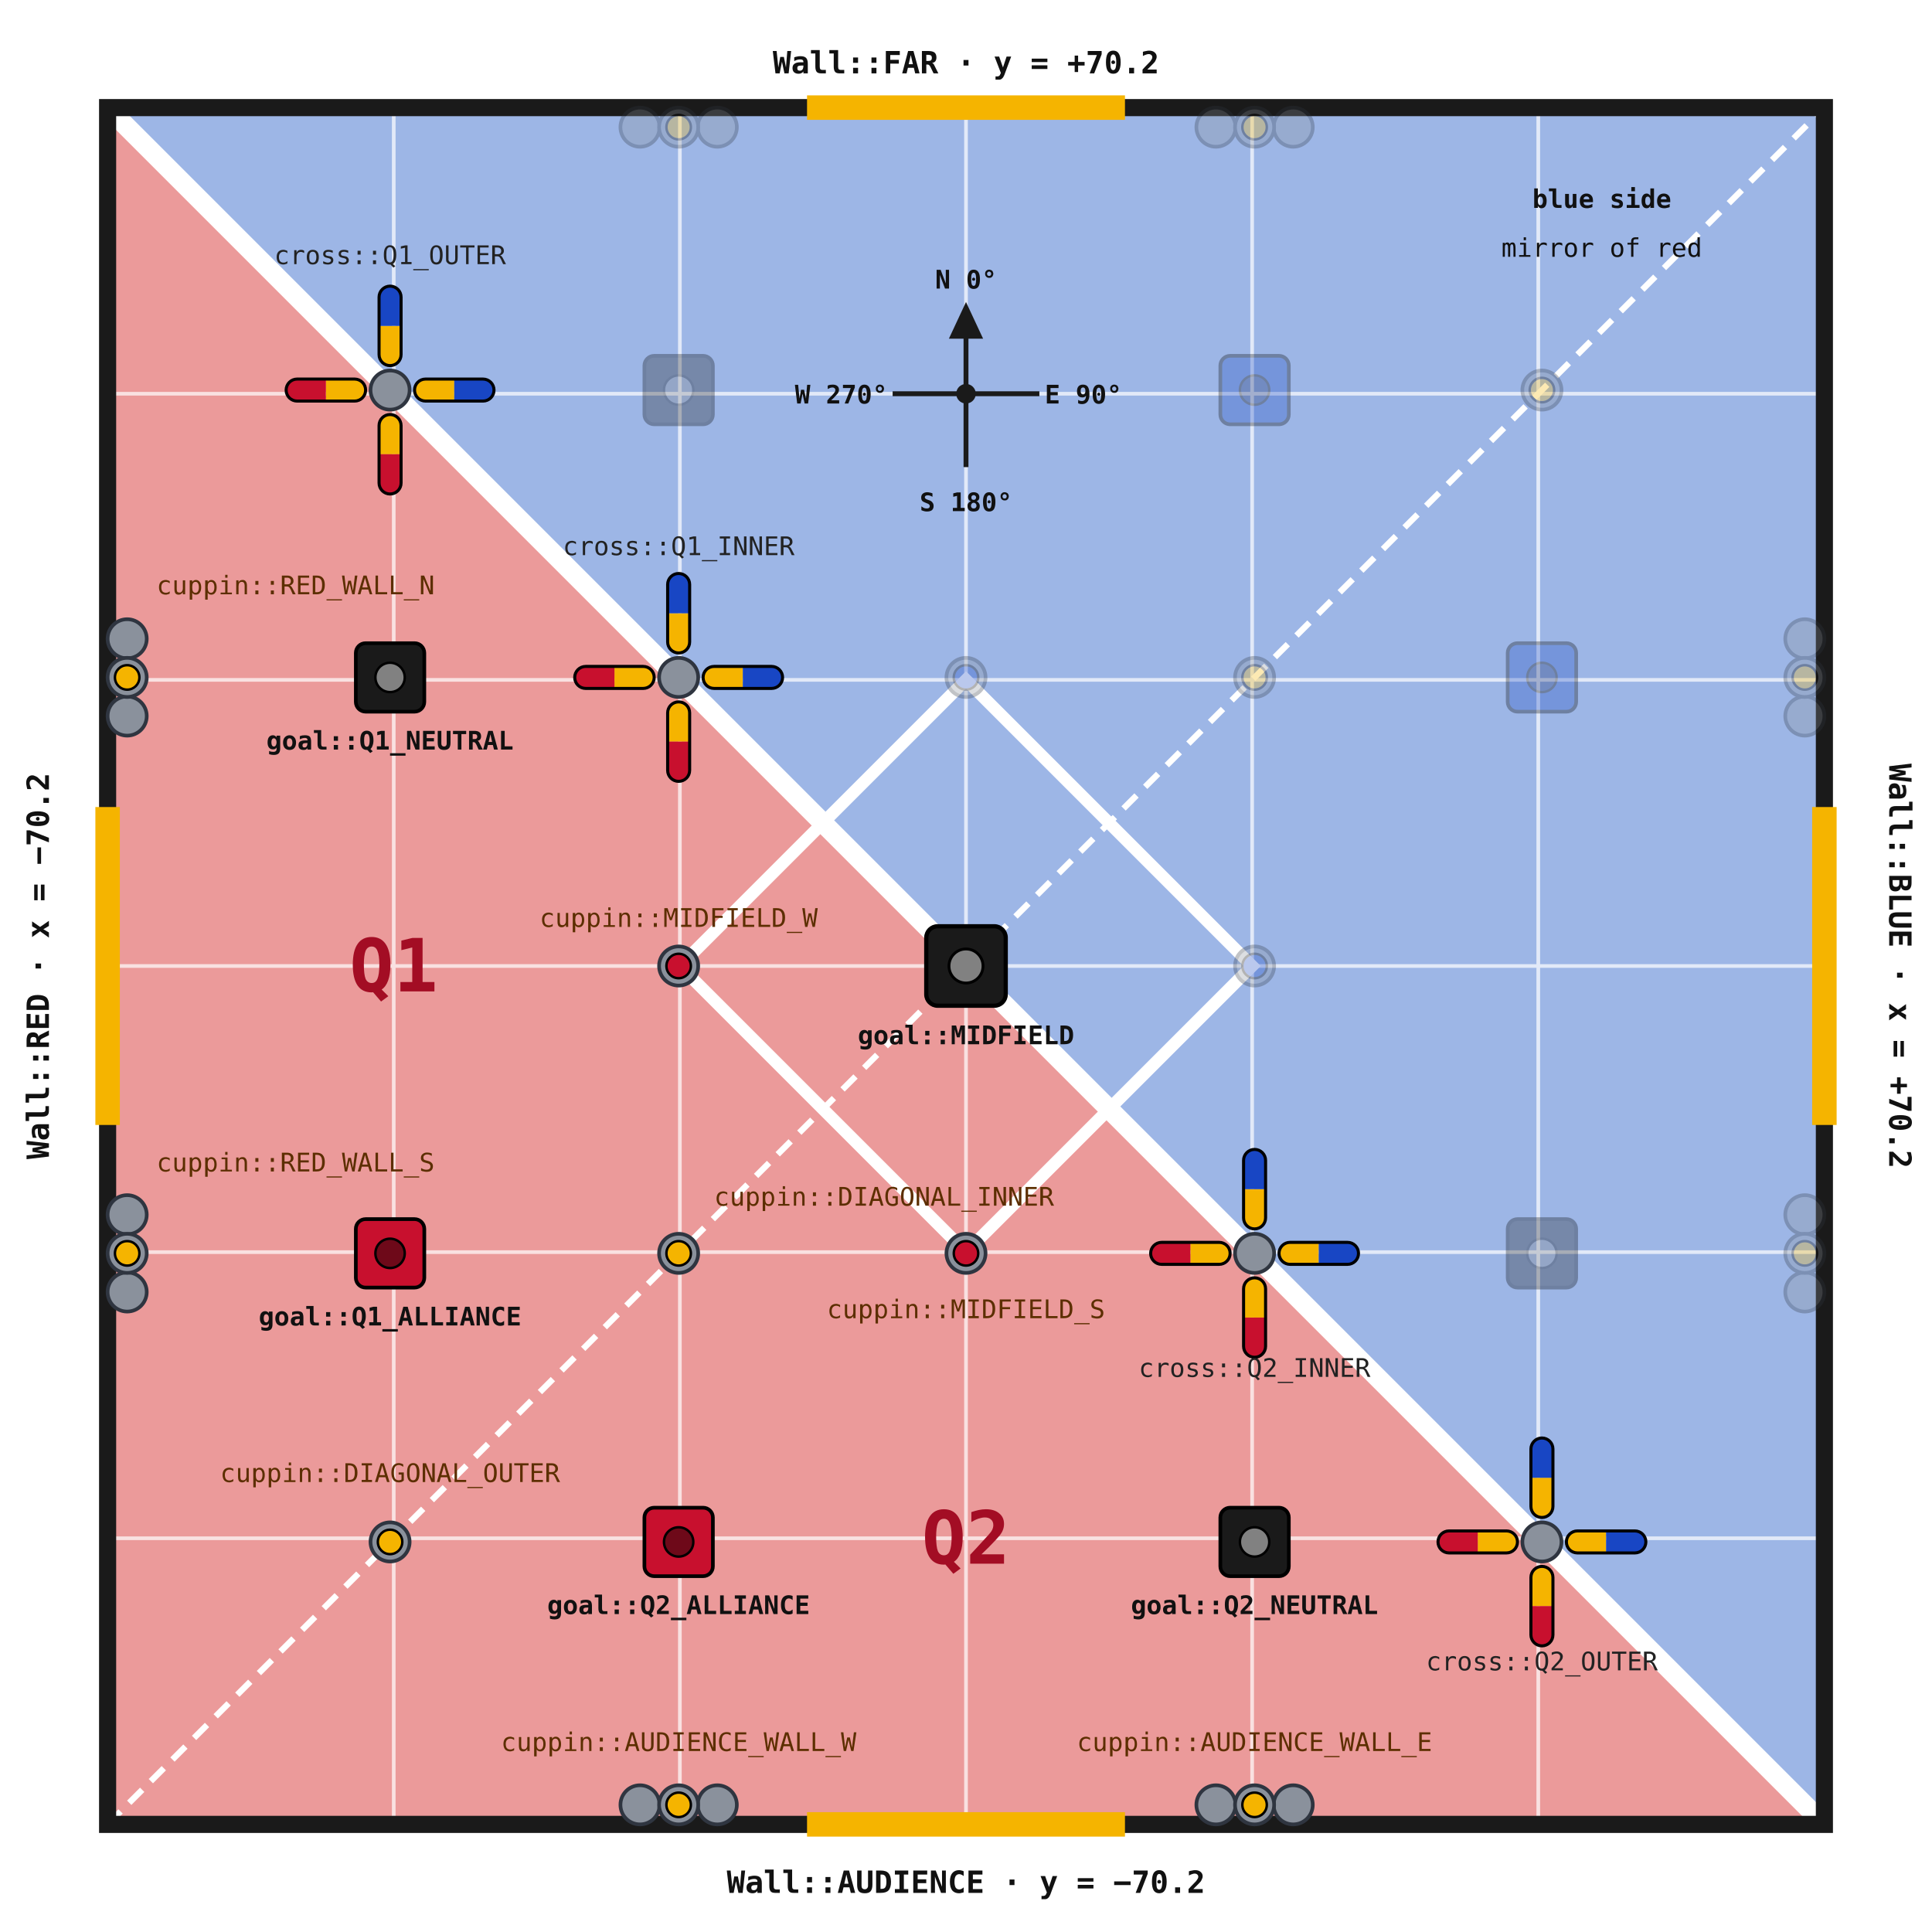
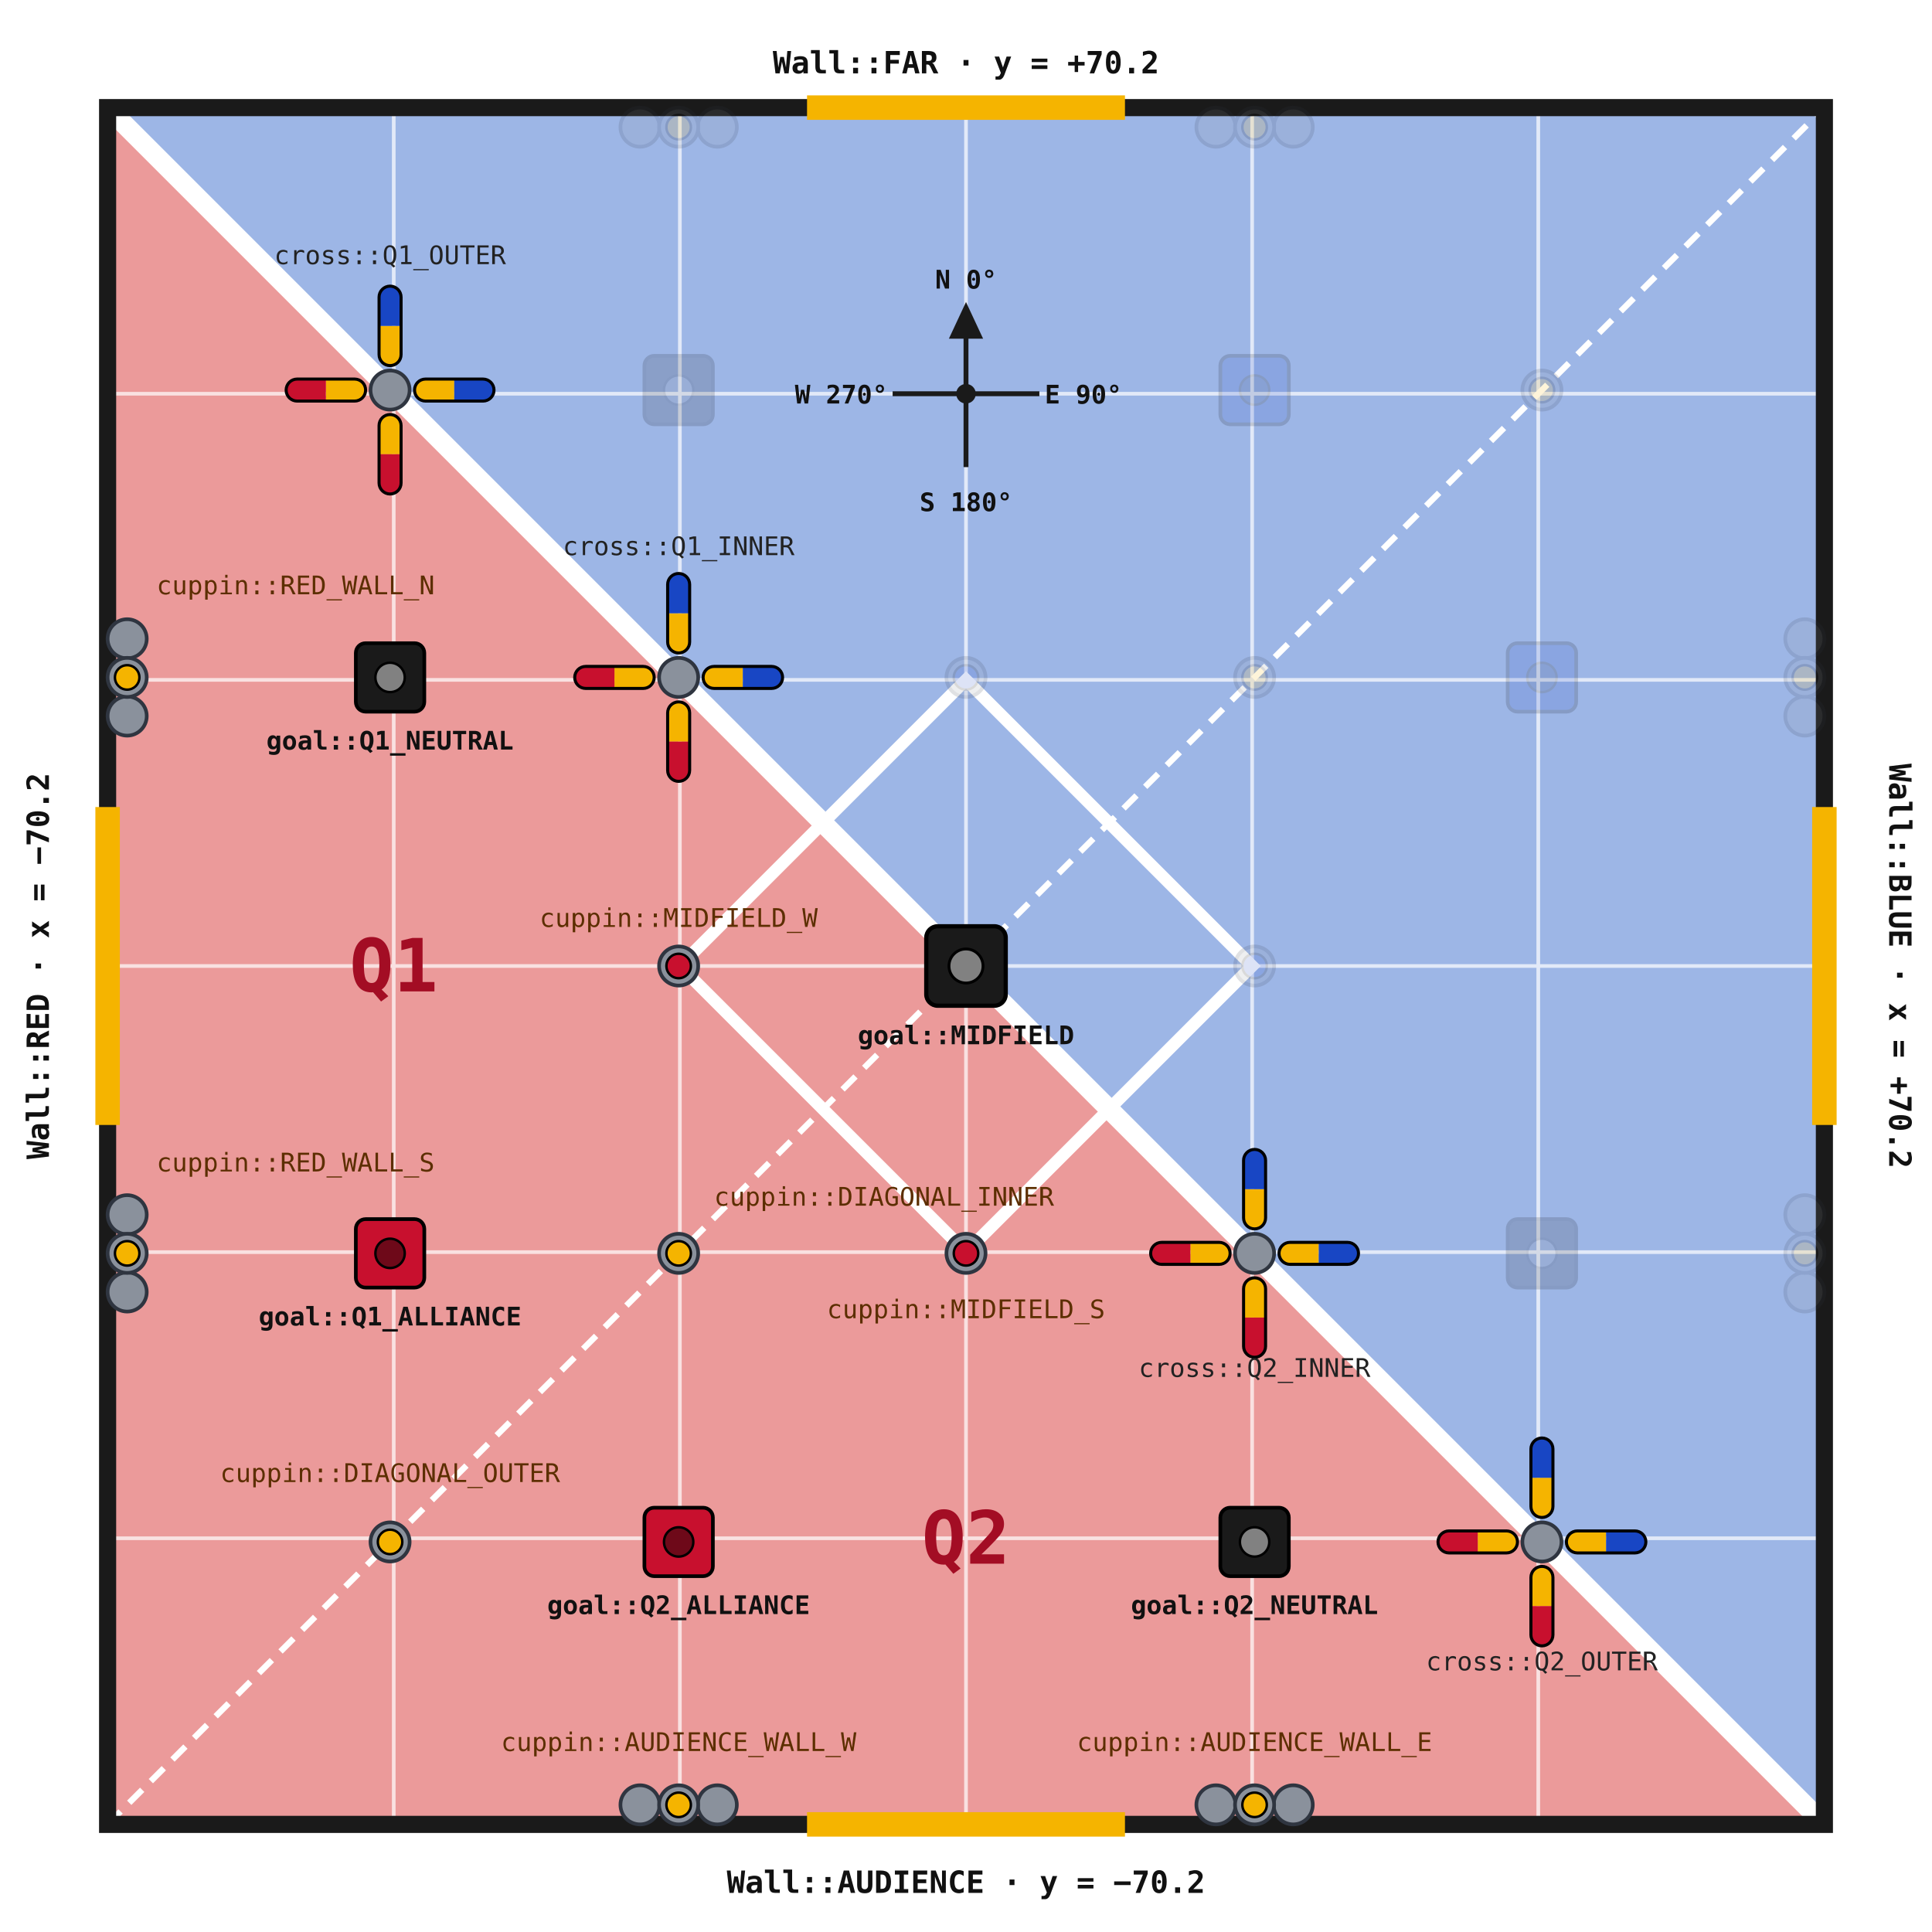
<svg xmlns="http://www.w3.org/2000/svg" xmlns:xlink="http://www.w3.org/1999/xlink" viewBox="-79 -79 158 158" width="790" height="790">
  <style>
  text { font-family: ui-monospace, "SF Mono", Menlo, Consolas, monospace; font-size: 2.1px; fill: #111; }
  .goal   { font-weight: bold; }
  .cuppin { fill: #5c2e00; }
  .cross  { fill: #222; }
  .wall   { font-size: 2.5px; font-weight: bold; }
  .quad   { font-size: 6px; font-weight: bold; fill: #a30d24; dominant-baseline: central; }
  .grid   { stroke: #fff; stroke-width: 0.3; stroke-opacity: 0.7; }
</style>
  <defs>
    <g id="goal">
      <rect x="-2.8" y="-2.8" width="5.6" height="5.6" rx="0.8" stroke="#000" stroke-width="0.3" />
      <circle r="1.2" fill="currentColor" fill-opacity="0.45" stroke="#000" stroke-width="0.2" />
    </g>
    <circle id="cup" r="1.6" fill="#8a919c" stroke="#2f3540" stroke-width="0.3" />
    <g id="cuppin">
      <use xlink:href="#cup" />
      <circle r="1.0" stroke="#000" stroke-width="0.2" />
    </g>
    <g id="pin">
      <path d="M5.25 -0.9H2.9A0.9 0.9 0 0 0 2.9 0.9H5.25Z" fill="#f5b400" />
      <path d="M5.25 -0.9H7.6A0.9 0.9 0 0 1 7.6 0.9H5.25Z" />
      <path d="M2.9 -0.9H7.6A0.9 0.9 0 0 1 7.6 0.9H2.9A0.9 0.9 0 0 1 2.9 -0.9Z" fill="none" stroke="#000" stroke-width="0.25" />
    </g>
    <g id="cross">
      <use xlink:href="#pin" fill="#1846c4" />
      <use xlink:href="#pin" fill="#1846c4" transform="rotate(-90)" />
      <use xlink:href="#pin" fill="#c8102e" transform="rotate(180)" />
      <use xlink:href="#pin" fill="#c8102e" transform="rotate(90)" />
      <use xlink:href="#cup" />
    </g>
  </defs>
  <rect x="-79" y="-79" width="158" height="158" fill="#fff" />
  <polygon points="-70.2,70.2 70.2,70.2 -70.2,-70.2" fill="#eb9a9a" />
  <polygon points="70.2,-70.2 70.2,70.2 -70.2,-70.2" fill="#9db6e6" />
  <path class="grid" d="M-46.8 -70.2V70.2M-23.4 -70.2V70.2M0 -70.2V70.2M23.4 -70.2V70.2M46.8 -70.2V70.2M-70.2 -46.8H70.2M-70.2 -23.4H70.2M-70.2 0H70.2M-70.2 23.4H70.2M-70.2 46.8H70.2" />
  <line x1="-70.2" y1="-70.2" x2="70.2" y2="70.2" stroke="#fff" stroke-width="1.6" />
  <line x1="-70.2" y1="70.2" x2="70.2" y2="-70.2" stroke="#fff" stroke-width="0.5" stroke-dasharray="1.5 1" />
  <polygon points="-23.4,0 0,-23.4 23.4,0 0,23.4" fill="none" stroke="#fff" stroke-width="1" />
  <rect x="-70.2" y="-70.2" width="140.4" height="140.4" fill="none" stroke="#1a1a1a" stroke-width="1.4" />
  <path d="M-70.2 -13V13M70.2 -13V13M-13 70.2H13M-13 -70.2H13" stroke="#f5b400" stroke-width="2" />
-   <g opacity="0.3">
+   <g opacity="0.15">
    <use xlink:href="#goal" x="47.1" y="-23.6" fill="#1846c4" />
    <use xlink:href="#goal" x="23.6" y="-47.1" fill="#1846c4" />
    <use xlink:href="#goal" x="47.1" y="23.5" fill="#1a1a1a" color="#fff" />
    <use xlink:href="#goal" x="-23.5" y="-47.1" fill="#1a1a1a" color="#fff" />
    <use xlink:href="#cup" x="68.6" y="-20.44" />
    <use xlink:href="#cup" x="68.6" y="-26.76" />
    <use xlink:href="#cuppin" x="68.6" y="-23.6" fill="#f5b400" />
    <use xlink:href="#cup" x="68.6" y="26.66" />
    <use xlink:href="#cup" x="68.6" y="20.34" />
    <use xlink:href="#cuppin" x="68.6" y="23.5" fill="#f5b400" />
    <use xlink:href="#cup" x="20.44" y="-68.6" />
    <use xlink:href="#cup" x="26.76" y="-68.6" />
    <use xlink:href="#cuppin" x="23.6" y="-68.6" fill="#f5b400" />
    <use xlink:href="#cup" x="-26.66" y="-68.6" />
    <use xlink:href="#cup" x="-20.34" y="-68.6" />
    <use xlink:href="#cuppin" x="-23.5" y="-68.6" fill="#f5b400" />
    <use xlink:href="#cuppin" x="23.6" y="-23.6" fill="#f5b400" />
    <use xlink:href="#cuppin" x="47.1" y="-47.1" fill="#f5b400" />
    <use xlink:href="#cuppin" x="23.6" y="0" fill="#1846c4" />
    <use xlink:href="#cuppin" x="0" y="-23.6" fill="#1846c4" />
  </g>
  <use xlink:href="#goal" x="-47.1" y="23.5" fill="#c8102e" />
  <use xlink:href="#goal" x="-23.5" y="47.1" fill="#c8102e" />
  <use xlink:href="#goal" x="-47.1" y="-23.6" fill="#1a1a1a" color="#fff" />
  <use xlink:href="#goal" x="23.6" y="47.1" fill="#1a1a1a" color="#fff" />
  <use xlink:href="#goal" transform="scale(1.16)" fill="#1a1a1a" color="#fff" />
  <use xlink:href="#cup" x="-68.6" y="26.66" />
  <use xlink:href="#cup" x="-68.6" y="20.34" />
  <use xlink:href="#cuppin" x="-68.6" y="23.5" fill="#f5b400" />
  <use xlink:href="#cup" x="-68.6" y="-20.44" />
  <use xlink:href="#cup" x="-68.6" y="-26.76" />
  <use xlink:href="#cuppin" x="-68.6" y="-23.6" fill="#f5b400" />
  <use xlink:href="#cup" x="-26.66" y="68.6" />
  <use xlink:href="#cup" x="-20.34" y="68.6" />
  <use xlink:href="#cuppin" x="-23.5" y="68.6" fill="#f5b400" />
  <use xlink:href="#cup" x="20.44" y="68.6" />
  <use xlink:href="#cup" x="26.76" y="68.6" />
  <use xlink:href="#cuppin" x="23.6" y="68.6" fill="#f5b400" />
  <use xlink:href="#cuppin" x="-23.5" y="23.5" fill="#f5b400" />
  <use xlink:href="#cuppin" x="-47.1" y="47.1" fill="#f5b400" />
  <use xlink:href="#cuppin" x="-23.5" y="0" fill="#c8102e" />
  <use xlink:href="#cuppin" x="0" y="23.5" fill="#c8102e" />
  <use xlink:href="#cross" x="-23.5" y="-23.6" />
  <use xlink:href="#cross" x="-47.1" y="-47.1" />
  <use xlink:href="#cross" x="23.6" y="23.5" />
  <use xlink:href="#cross" x="47.1" y="47.1" />
  <g text-anchor="middle">
    <text class="goal" x="-47.1" y="29.4">goal::Q1_ALLIANCE</text>
    <text class="goal" x="-47.1" y="-17.7">goal::Q1_NEUTRAL</text>
    <text class="goal" x="-23.5" y="53">goal::Q2_ALLIANCE</text>
    <text class="goal" x="23.6" y="53">goal::Q2_NEUTRAL</text>
    <text class="goal" x="0" y="6.4">goal::MIDFIELD</text>
    <text class="cuppin" x="-23.5" y="64.2">cuppin::AUDIENCE_WALL_W</text>
    <text class="cuppin" x="23.6" y="64.2">cuppin::AUDIENCE_WALL_E</text>
    <text class="cuppin" x="-47.1" y="42.2">cuppin::DIAGONAL_OUTER</text>
    <text class="cuppin" x="-23.5" y="-3.2">cuppin::MIDFIELD_W</text>
    <text class="cuppin" x="0" y="28.8">cuppin::MIDFIELD_S</text>
    <text class="cross" x="-23.5" y="-33.6">cross::Q1_INNER</text>
    <text class="cross" x="-47.1" y="-57.4">cross::Q1_OUTER</text>
    <text class="cross" x="23.6" y="33.6">cross::Q2_INNER</text>
    <text class="cross" x="47.1" y="57.6">cross::Q2_OUTER</text>
  </g>
  <text class="cuppin" x="-66.2" y="16.8">cuppin::RED_WALL_S</text>
  <text class="cuppin" x="-66.2" y="-30.4">cuppin::RED_WALL_N</text>
  <text class="cuppin" x="-20.6" y="19.6">cuppin::DIAGONAL_INNER</text>
  <text class="quad" x="-46.8" y="0" text-anchor="middle">Q1</text>
  <text class="quad" x="0" y="46.8" text-anchor="middle">Q2</text>
-   <text x="52" y="-62" text-anchor="middle" font-size="3" font-weight="bold" fill="#0f2f8a">blue side</text>
-   <text x="52" y="-58" text-anchor="middle" fill="#0f2f8a">mirror of red</text>
  <g transform="translate(0 -46.8)" text-anchor="middle" font-size="2.2" font-weight="bold">
    <path d="M0 -6V6M-6 0H6" stroke="#1a1a1a" stroke-width="0.4" />
    <path d="M0 -7.5L-1.4 -4.5H1.4Z" fill="#1a1a1a" />
    <circle r="0.8" fill="#1a1a1a" />
    <text y="-8.6">N 0°</text>
    <text x="9.6" y="0.8">E 90°</text>
    <text y="9.6">S 180°</text>
    <text x="-10.2" y="0.8">W 270°</text>
  </g>
  <text class="wall" x="-75" y="0" text-anchor="middle" fill="#c8102e" transform="rotate(-90 -75 0)">Wall::RED · x = −70.2</text>
  <text class="wall" x="75.5" y="0" text-anchor="middle" fill="#1846c4" transform="rotate(90 75.5 0)">Wall::BLUE · x = +70.2</text>
  <text class="wall" x="0" y="-73" text-anchor="middle">Wall::FAR · y = +70.2</text>
  <text class="wall" x="0" y="75.8" text-anchor="middle">Wall::AUDIENCE · y = −70.2</text>
</svg>
